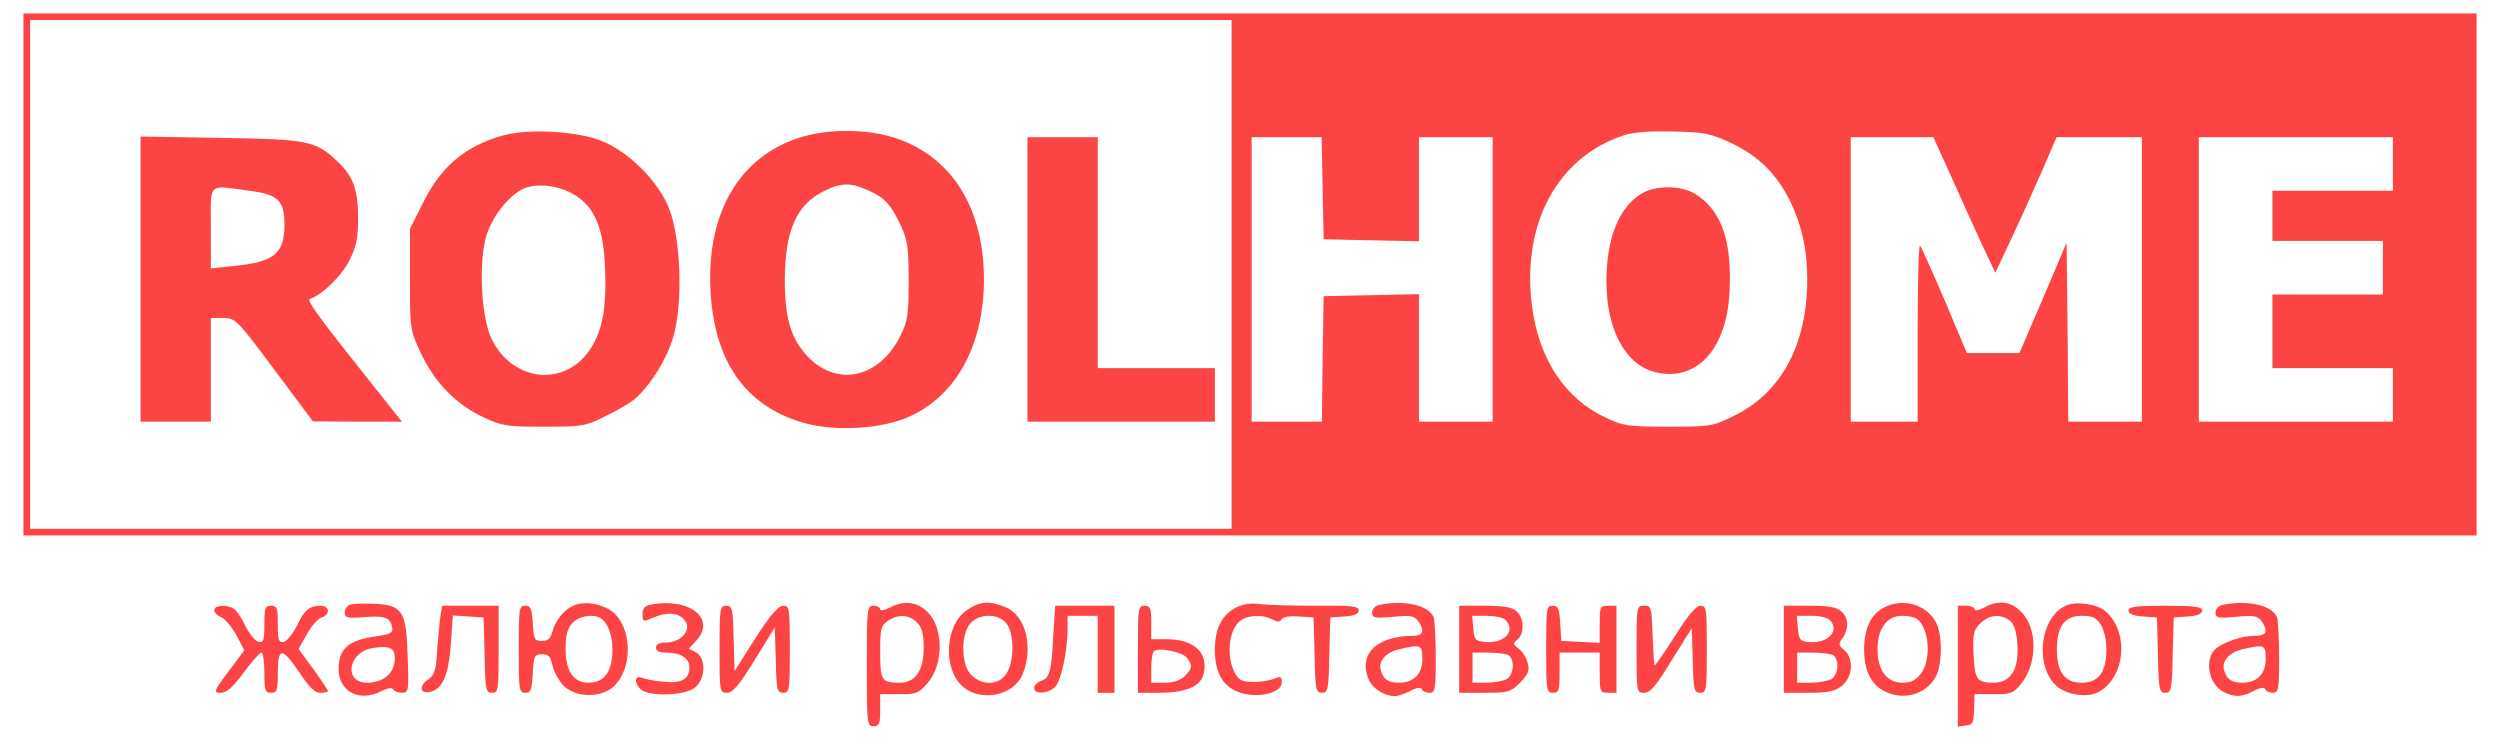
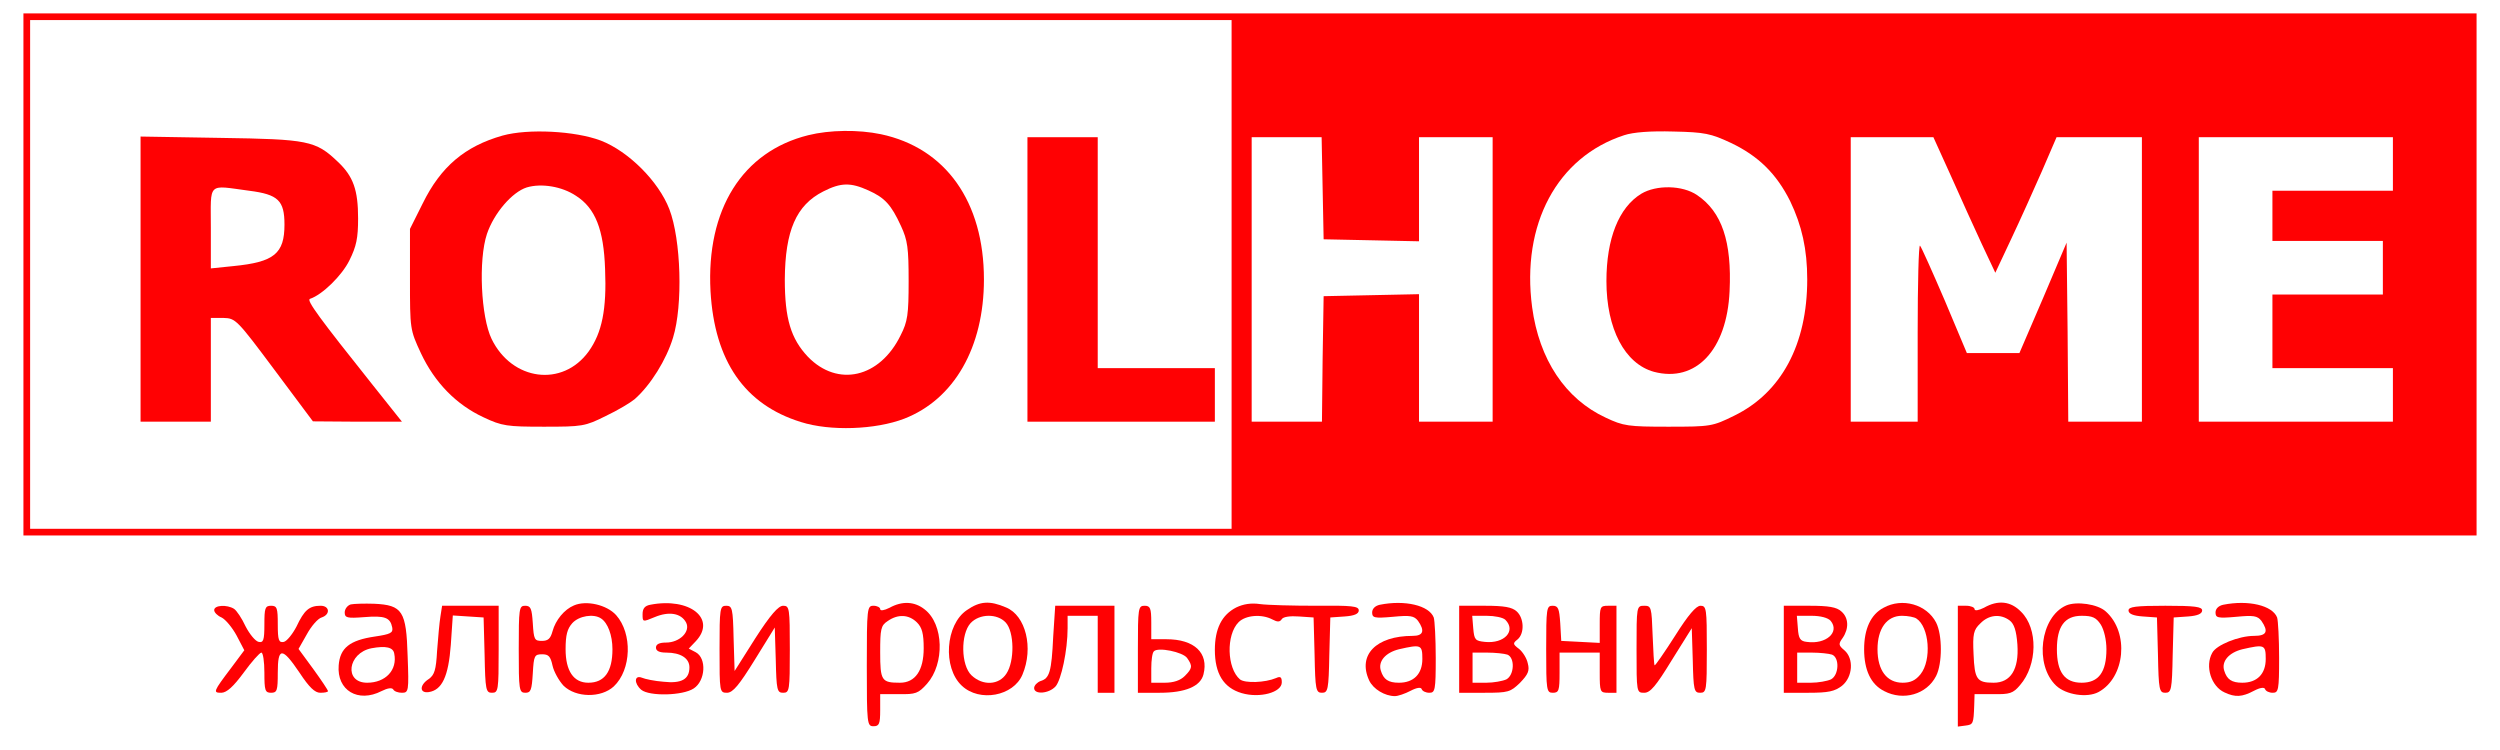
<svg xmlns="http://www.w3.org/2000/svg" version="1.0" width="747pt" height="224pt" viewBox="0 0 747 224" preserveAspectRatio="xMidYMid meet">
-   <g transform="translate(0,224) scale(0.1,-0.1)" fill="#fc4445" stroke="none">
+   <g transform="translate(0,224) scale(0.1,-0.1)" fill="#ff0103" stroke="none">
    <path d="M70 1420 l0 -780 3665 0 3665 0 0 780 0 780 -3665 0 -3665 0 0 -780z m3610 0 l0 -760 -1795 0 -1795 0 0 760 0 760 1795 0 1795 0 0 -760z m1492 393 c82 -39 136 -92 177 -174 35 -73 51 -144 51 -234 0 -194 -77 -338 -218 -407 -65 -32 -70 -33 -197 -33 -120 0 -134 2 -187 27 -121 56 -199 174 -220 330 -33 248 75 449 275 514 27 9 79 13 147 11 94 -2 112 -6 172 -34z m-1220 -135 l3 -153 143 -3 142 -3 0 156 0 155 110 0 110 0 0 -425 0 -425 -110 0 -110 0 0 190 0 191 -142 -3 -143 -3 -3 -187 -2 -188 -105 0 -105 0 0 425 0 425 105 0 104 0 3 -152z m1878 35 c29 -65 70 -156 92 -203 l40 -85 47 100 c26 55 67 146 92 203 l44 102 127 0 128 0 0 -425 0 -425 -110 0 -110 0 -2 268 -3 267 -70 -165 -71 -165 -78 0 -79 0 -66 157 c-37 86 -70 160 -74 164 -4 4 -7 -113 -7 -259 l0 -267 -100 0 -100 0 0 425 0 425 124 0 123 0 53 -117z m1320 37 l0 -80 -180 0 -180 0 0 -75 0 -75 165 0 165 0 0 -80 0 -80 -165 0 -165 0 0 -110 0 -110 180 0 180 0 0 -80 0 -80 -290 0 -290 0 0 425 0 425 290 0 290 0 0 -80z" />
    <path d="M1502 1835 c-113 -32 -185 -93 -239 -203 l-38 -76 0 -150 c0 -150 0 -151 33 -222 41 -87 105 -153 187 -191 55 -26 70 -28 180 -28 115 0 123 1 185 32 36 17 74 40 86 50 48 42 95 118 115 184 30 97 24 293 -11 384 -32 83 -122 173 -205 205 -77 29 -217 36 -293 15z m219 -180 c58 -37 83 -101 87 -219 5 -120 -9 -190 -49 -246 -78 -108 -229 -88 -290 37 -32 66 -40 236 -14 314 21 62 75 125 119 139 44 13 105 3 147 -25z" />
    <path d="M2415 1836 c-197 -49 -305 -222 -292 -466 12 -209 102 -339 270 -391 88 -28 223 -23 309 10 149 58 238 213 238 416 0 232 -114 393 -308 434 -67 14 -153 13 -217 -3z m180 -165 c49 -22 68 -43 97 -106 20 -43 23 -66 23 -165 0 -100 -3 -121 -24 -162 -62 -127 -188 -156 -277 -64 -51 54 -69 114 -69 231 1 146 34 222 115 263 53 27 82 27 135 3z" />
    <path d="M420 1406 l0 -426 105 0 105 0 0 155 0 155 38 0 c36 -1 40 -5 152 -155 l115 -154 133 -1 133 0 -86 108 c-161 202 -200 255 -189 259 37 12 96 70 118 115 21 42 26 67 26 125 0 85 -14 126 -61 170 -66 63 -89 67 -351 71 l-238 4 0 -426z m325 264 c86 -11 105 -29 105 -101 0 -87 -31 -112 -152 -124 l-68 -7 0 121 c0 139 -12 128 115 111z" />
    <path d="M3070 1405 l0 -425 280 0 280 0 0 80 0 80 -175 0 -175 0 0 345 0 345 -105 0 -105 0 0 -425z" />
    <path d="M4904 1661 c-67 -41 -104 -134 -104 -261 0 -143 55 -247 142 -271 125 -33 218 65 226 241 7 148 -23 237 -97 287 -44 30 -122 31 -167 4z" />
    <path d="M1048 434 c-10 -3 -18 -14 -18 -24 0 -16 7 -18 58 -14 62 5 78 -1 84 -31 3 -16 -5 -20 -52 -27 -75 -11 -104 -34 -108 -86 -6 -75 58 -113 128 -77 18 9 31 11 35 5 3 -6 15 -10 26 -10 20 0 21 5 17 110 -4 134 -15 152 -100 156 -29 1 -61 0 -70 -2z m130 -147 c10 -49 -26 -87 -81 -87 -70 0 -58 89 13 103 43 8 65 3 68 -16z" />
    <path d="M1715 431 c-29 -12 -55 -44 -64 -77 -6 -22 -13 -29 -32 -29 -22 0 -24 4 -27 53 -3 44 -6 52 -23 52 -18 0 -19 -8 -19 -130 0 -122 1 -130 20 -130 16 0 19 8 22 58 3 53 5 57 28 57 19 0 25 -6 31 -34 4 -18 19 -45 33 -60 37 -36 112 -37 150 -2 53 50 56 158 7 213 -28 31 -89 45 -126 29z m81 -39 c20 -13 34 -50 34 -92 0 -67 -24 -100 -72 -100 -44 0 -68 35 -68 100 0 43 5 61 20 78 20 22 64 29 86 14z" />
    <path d="M1943 433 c-16 -3 -23 -11 -23 -28 0 -24 0 -24 36 -9 43 18 79 12 94 -16 14 -27 -19 -60 -60 -60 -20 0 -30 -5 -30 -15 0 -10 10 -15 31 -15 43 0 69 -17 69 -44 0 -36 -24 -49 -78 -43 -26 2 -55 8 -64 12 -23 9 -24 -17 -2 -36 24 -20 124 -18 157 4 35 23 39 90 6 108 l-21 11 21 22 c63 67 -18 132 -136 109z" />
    <path d="M2658 424 c-16 -8 -28 -10 -28 -4 0 5 -9 10 -20 10 -19 0 -20 -7 -20 -180 0 -173 1 -180 20 -180 17 0 20 7 20 48 l0 48 56 0 c50 -1 58 2 84 31 53 60 50 178 -7 222 -30 24 -67 26 -105 5z m82 -44 c15 -15 20 -33 20 -77 0 -66 -25 -103 -71 -103 -55 0 -59 6 -59 91 0 69 2 80 22 93 31 22 64 20 88 -4z" />
    <path d="M2889 417 c-64 -43 -73 -172 -15 -226 53 -50 154 -31 181 33 34 80 10 177 -49 201 -49 21 -78 19 -117 -8z m116 -37 c26 -28 27 -116 2 -153 -22 -34 -70 -37 -104 -5 -32 30 -33 123 -3 156 27 29 80 29 105 2z" />
    <path d="M3694 425 c-43 -22 -64 -63 -64 -127 0 -71 26 -113 80 -129 54 -16 120 2 120 32 0 16 -4 19 -17 13 -33 -14 -93 -16 -108 -4 -39 33 -42 133 -4 171 21 21 69 25 101 8 15 -8 22 -8 28 1 4 7 25 10 51 8 l44 -3 3 -112 c2 -104 4 -113 22 -113 18 0 20 9 22 113 l3 112 43 3 c29 2 42 8 42 18 0 13 -20 15 -127 14 -71 0 -146 2 -168 5 -27 4 -50 0 -71 -10z" />
    <path d="M4123 433 c-14 -3 -23 -12 -23 -23 0 -16 6 -18 62 -13 52 5 63 3 75 -12 21 -30 16 -45 -16 -45 -109 0 -165 -57 -130 -133 12 -26 47 -47 77 -47 9 0 30 7 47 16 19 10 31 11 33 5 2 -6 12 -11 23 -11 17 0 19 8 19 104 0 57 -3 112 -6 121 -14 36 -86 53 -161 38z m127 -162 c0 -45 -26 -71 -70 -71 -32 0 -46 10 -54 36 -9 28 14 54 54 64 66 15 70 14 70 -29z" />
    <path d="M5628 424 c-38 -20 -58 -63 -58 -124 0 -62 20 -105 60 -125 57 -30 127 -10 155 45 19 37 19 123 0 160 -28 54 -101 75 -157 44z m98 -32 c39 -25 46 -124 13 -166 -15 -19 -30 -26 -54 -26 -47 0 -75 37 -75 100 0 62 28 100 73 100 18 0 37 -4 43 -8z" />
    <path d="M5928 424 c-16 -8 -28 -10 -28 -4 0 5 -11 10 -25 10 l-25 0 0 -181 0 -180 23 3 c23 3 24 5 26 61 l1 33 56 0 c49 -1 59 2 80 27 52 60 54 169 3 219 -31 32 -69 36 -111 12z m77 -38 c13 -10 20 -30 23 -72 5 -74 -20 -114 -71 -114 -50 0 -57 10 -60 85 -3 61 0 73 20 92 25 26 60 30 88 9z" />
    <path d="M6174 431 c-78 -34 -96 -178 -30 -240 29 -27 92 -37 126 -19 80 43 93 178 22 241 -24 22 -87 31 -118 18z m103 -57 c10 -16 17 -46 17 -74 0 -68 -23 -100 -74 -100 -51 0 -74 32 -74 100 0 68 23 100 74 100 32 0 43 -5 57 -26z" />
    <path d="M6643 433 c-14 -3 -23 -12 -23 -23 0 -16 6 -18 62 -13 52 5 63 3 75 -12 22 -32 16 -45 -22 -45 -45 0 -113 -27 -125 -51 -22 -40 -3 -100 37 -118 32 -15 52 -14 88 5 19 10 31 11 33 5 2 -6 12 -11 23 -11 17 0 19 8 19 104 0 57 -3 112 -6 121 -14 36 -86 53 -161 38z m127 -162 c0 -45 -26 -71 -70 -71 -32 0 -46 10 -54 36 -9 28 14 54 54 64 66 15 70 14 70 -29z" />
    <path d="M640 417 c0 -7 10 -17 22 -22 12 -6 32 -30 45 -54 l23 -44 -38 -51 c-56 -74 -56 -76 -30 -76 16 1 35 18 66 60 24 33 48 60 53 60 5 0 9 -27 9 -60 0 -53 2 -60 20 -60 18 0 20 7 20 60 0 77 13 77 65 0 29 -44 46 -60 62 -60 13 0 23 2 23 5 0 3 -20 33 -44 66 l-44 60 25 44 c13 24 33 47 44 50 27 9 24 35 -3 35 -34 0 -49 -13 -72 -62 -12 -23 -29 -44 -38 -46 -15 -3 -18 5 -18 52 0 49 -2 56 -20 56 -18 0 -20 -7 -20 -56 0 -47 -3 -55 -17 -52 -10 2 -27 23 -39 46 -11 24 -27 48 -35 53 -21 13 -59 11 -59 -4z" />
    <path d="M1316 398 c-3 -18 -7 -64 -10 -103 -3 -57 -8 -72 -25 -84 -28 -18 -28 -43 0 -39 40 6 59 47 66 141 l6 88 46 -3 46 -3 3 -112 c2 -105 4 -113 22 -113 19 0 20 7 20 130 l0 130 -85 0 -84 0 -5 -32z" />
    <path d="M2150 300 c0 -128 0 -130 23 -130 17 1 35 22 82 98 l60 97 3 -97 c2 -90 4 -98 22 -98 19 0 20 7 20 130 0 123 -1 130 -20 130 -14 0 -38 -27 -83 -97 l-62 -98 -3 98 c-2 89 -4 97 -22 97 -19 0 -20 -7 -20 -130z" />
    <path d="M3147 338 c-5 -106 -11 -125 -38 -133 -10 -4 -19 -13 -19 -21 0 -20 44 -17 64 5 17 19 36 108 36 174 l0 37 45 0 45 0 0 -115 0 -115 25 0 25 0 0 130 0 130 -89 0 -88 0 -6 -92z" />
    <path d="M3400 300 l0 -130 65 0 c77 0 122 19 131 55 16 64 -27 105 -111 105 l-45 0 0 50 c0 43 -3 50 -20 50 -19 0 -20 -7 -20 -130z m147 -26 c17 -24 16 -31 -7 -54 -13 -13 -33 -20 -60 -20 l-40 0 0 43 c0 24 3 47 8 51 12 13 86 -2 99 -20z" />
    <path d="M4360 300 l0 -130 76 0 c71 0 77 2 106 30 24 25 29 36 23 58 -3 15 -15 34 -26 43 -19 14 -19 17 -5 28 22 18 20 64 -2 84 -14 13 -38 17 -95 17 l-77 0 0 -130z m138 88 c33 -33 -3 -72 -61 -66 -29 3 -32 6 -35 41 l-3 37 43 0 c24 0 49 -5 56 -12z m6 -104 c23 -9 21 -61 -3 -74 -11 -5 -38 -10 -60 -10 l-41 0 0 45 0 45 44 0 c24 0 51 -3 60 -6z" />
    <path d="M4620 300 c0 -123 1 -130 20 -130 18 0 20 7 20 60 l0 60 60 0 60 0 0 -60 c0 -57 1 -60 25 -60 l25 0 0 130 0 130 -25 0 c-24 0 -25 -3 -25 -55 l0 -56 -57 3 -58 3 -3 53 c-3 44 -6 52 -23 52 -18 0 -19 -8 -19 -130z" />
    <path d="M4890 300 c0 -129 0 -130 23 -130 18 0 35 20 82 97 l60 96 3 -96 c2 -89 4 -97 22 -97 19 0 20 7 20 130 0 121 -1 130 -19 130 -13 0 -37 -28 -76 -90 -32 -50 -59 -89 -61 -88 -2 2 -4 43 -6 91 -3 83 -4 87 -25 87 -23 0 -23 -2 -23 -130z" />
    <path d="M5330 300 l0 -130 74 0 c59 0 78 4 100 21 32 26 36 81 7 106 -18 15 -18 19 -5 37 19 28 18 60 -4 79 -14 13 -38 17 -95 17 l-77 0 0 -130z m140 85 c28 -34 -14 -71 -71 -63 -20 2 -25 10 -27 41 l-3 37 44 0 c27 0 49 -6 57 -15z m4 -101 c23 -9 21 -61 -3 -74 -11 -5 -38 -10 -60 -10 l-41 0 0 45 0 45 44 0 c24 0 51 -3 60 -6z" />
    <path d="M6360 416 c0 -10 14 -16 43 -18 l42 -3 3 -112 c2 -104 4 -113 22 -113 18 0 20 9 22 113 l3 112 43 3 c28 2 42 8 42 18 0 11 -21 14 -110 14 -89 0 -110 -3 -110 -14z" />
  </g>
</svg>
